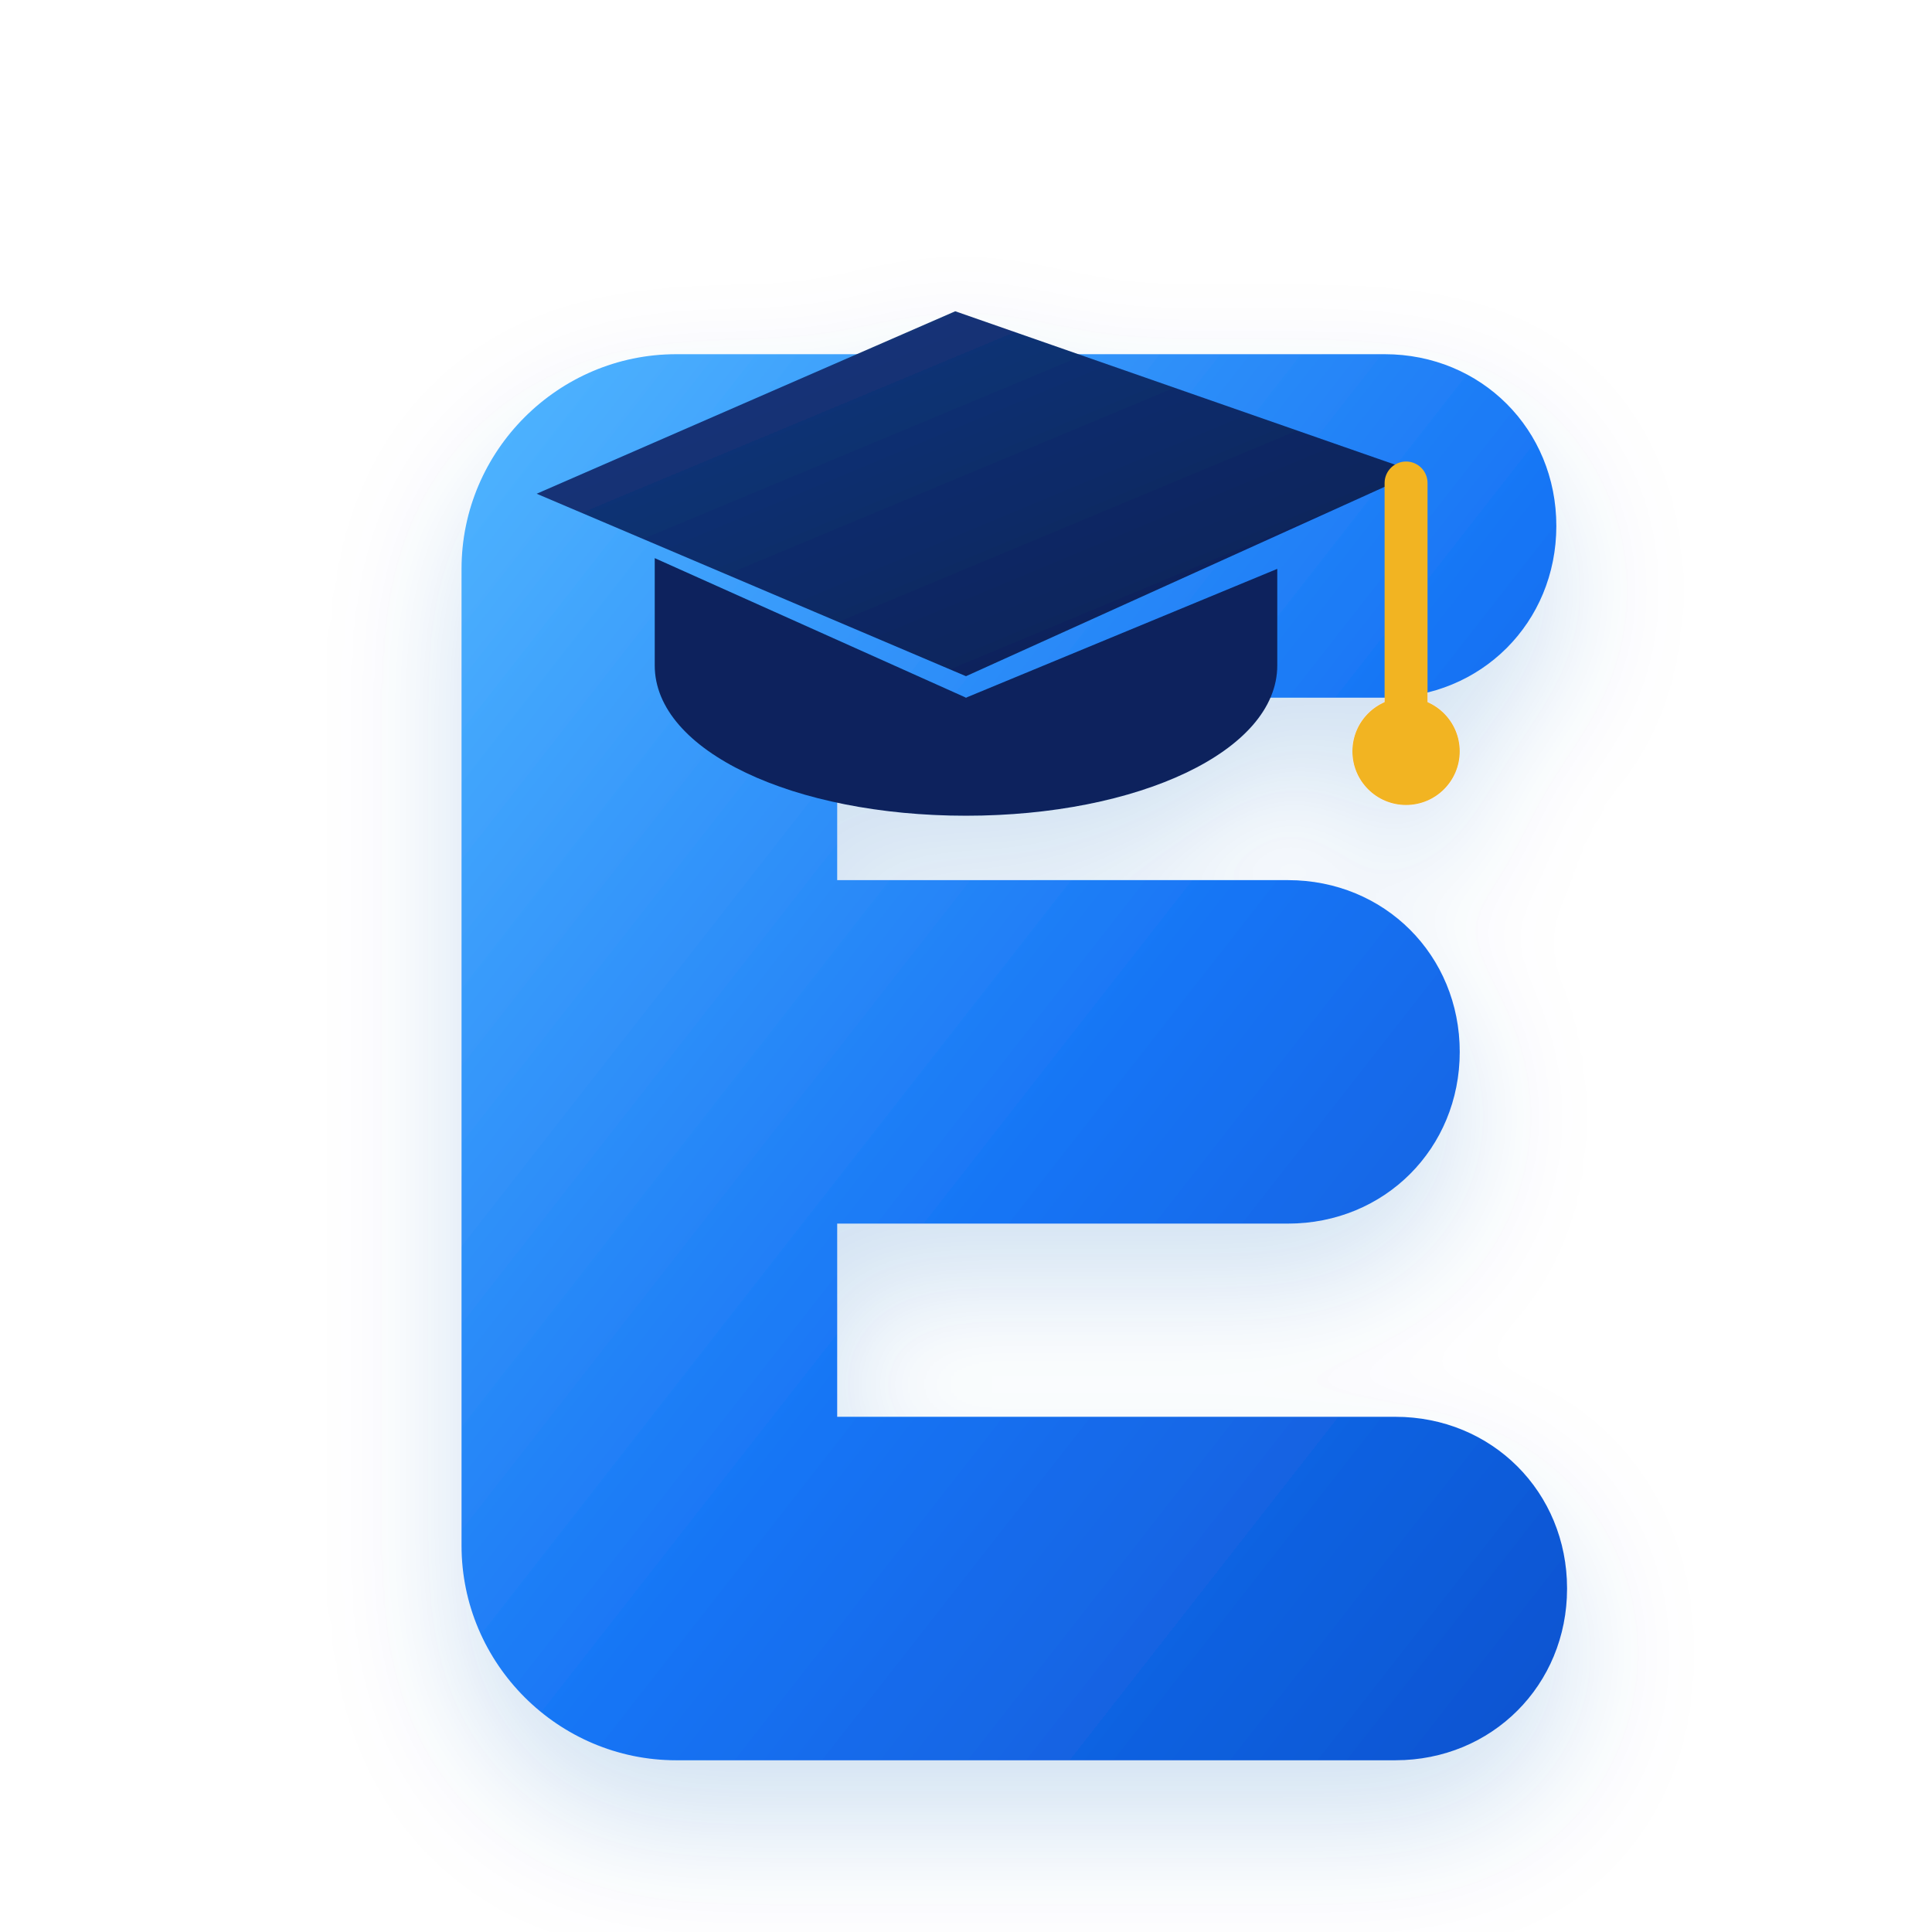
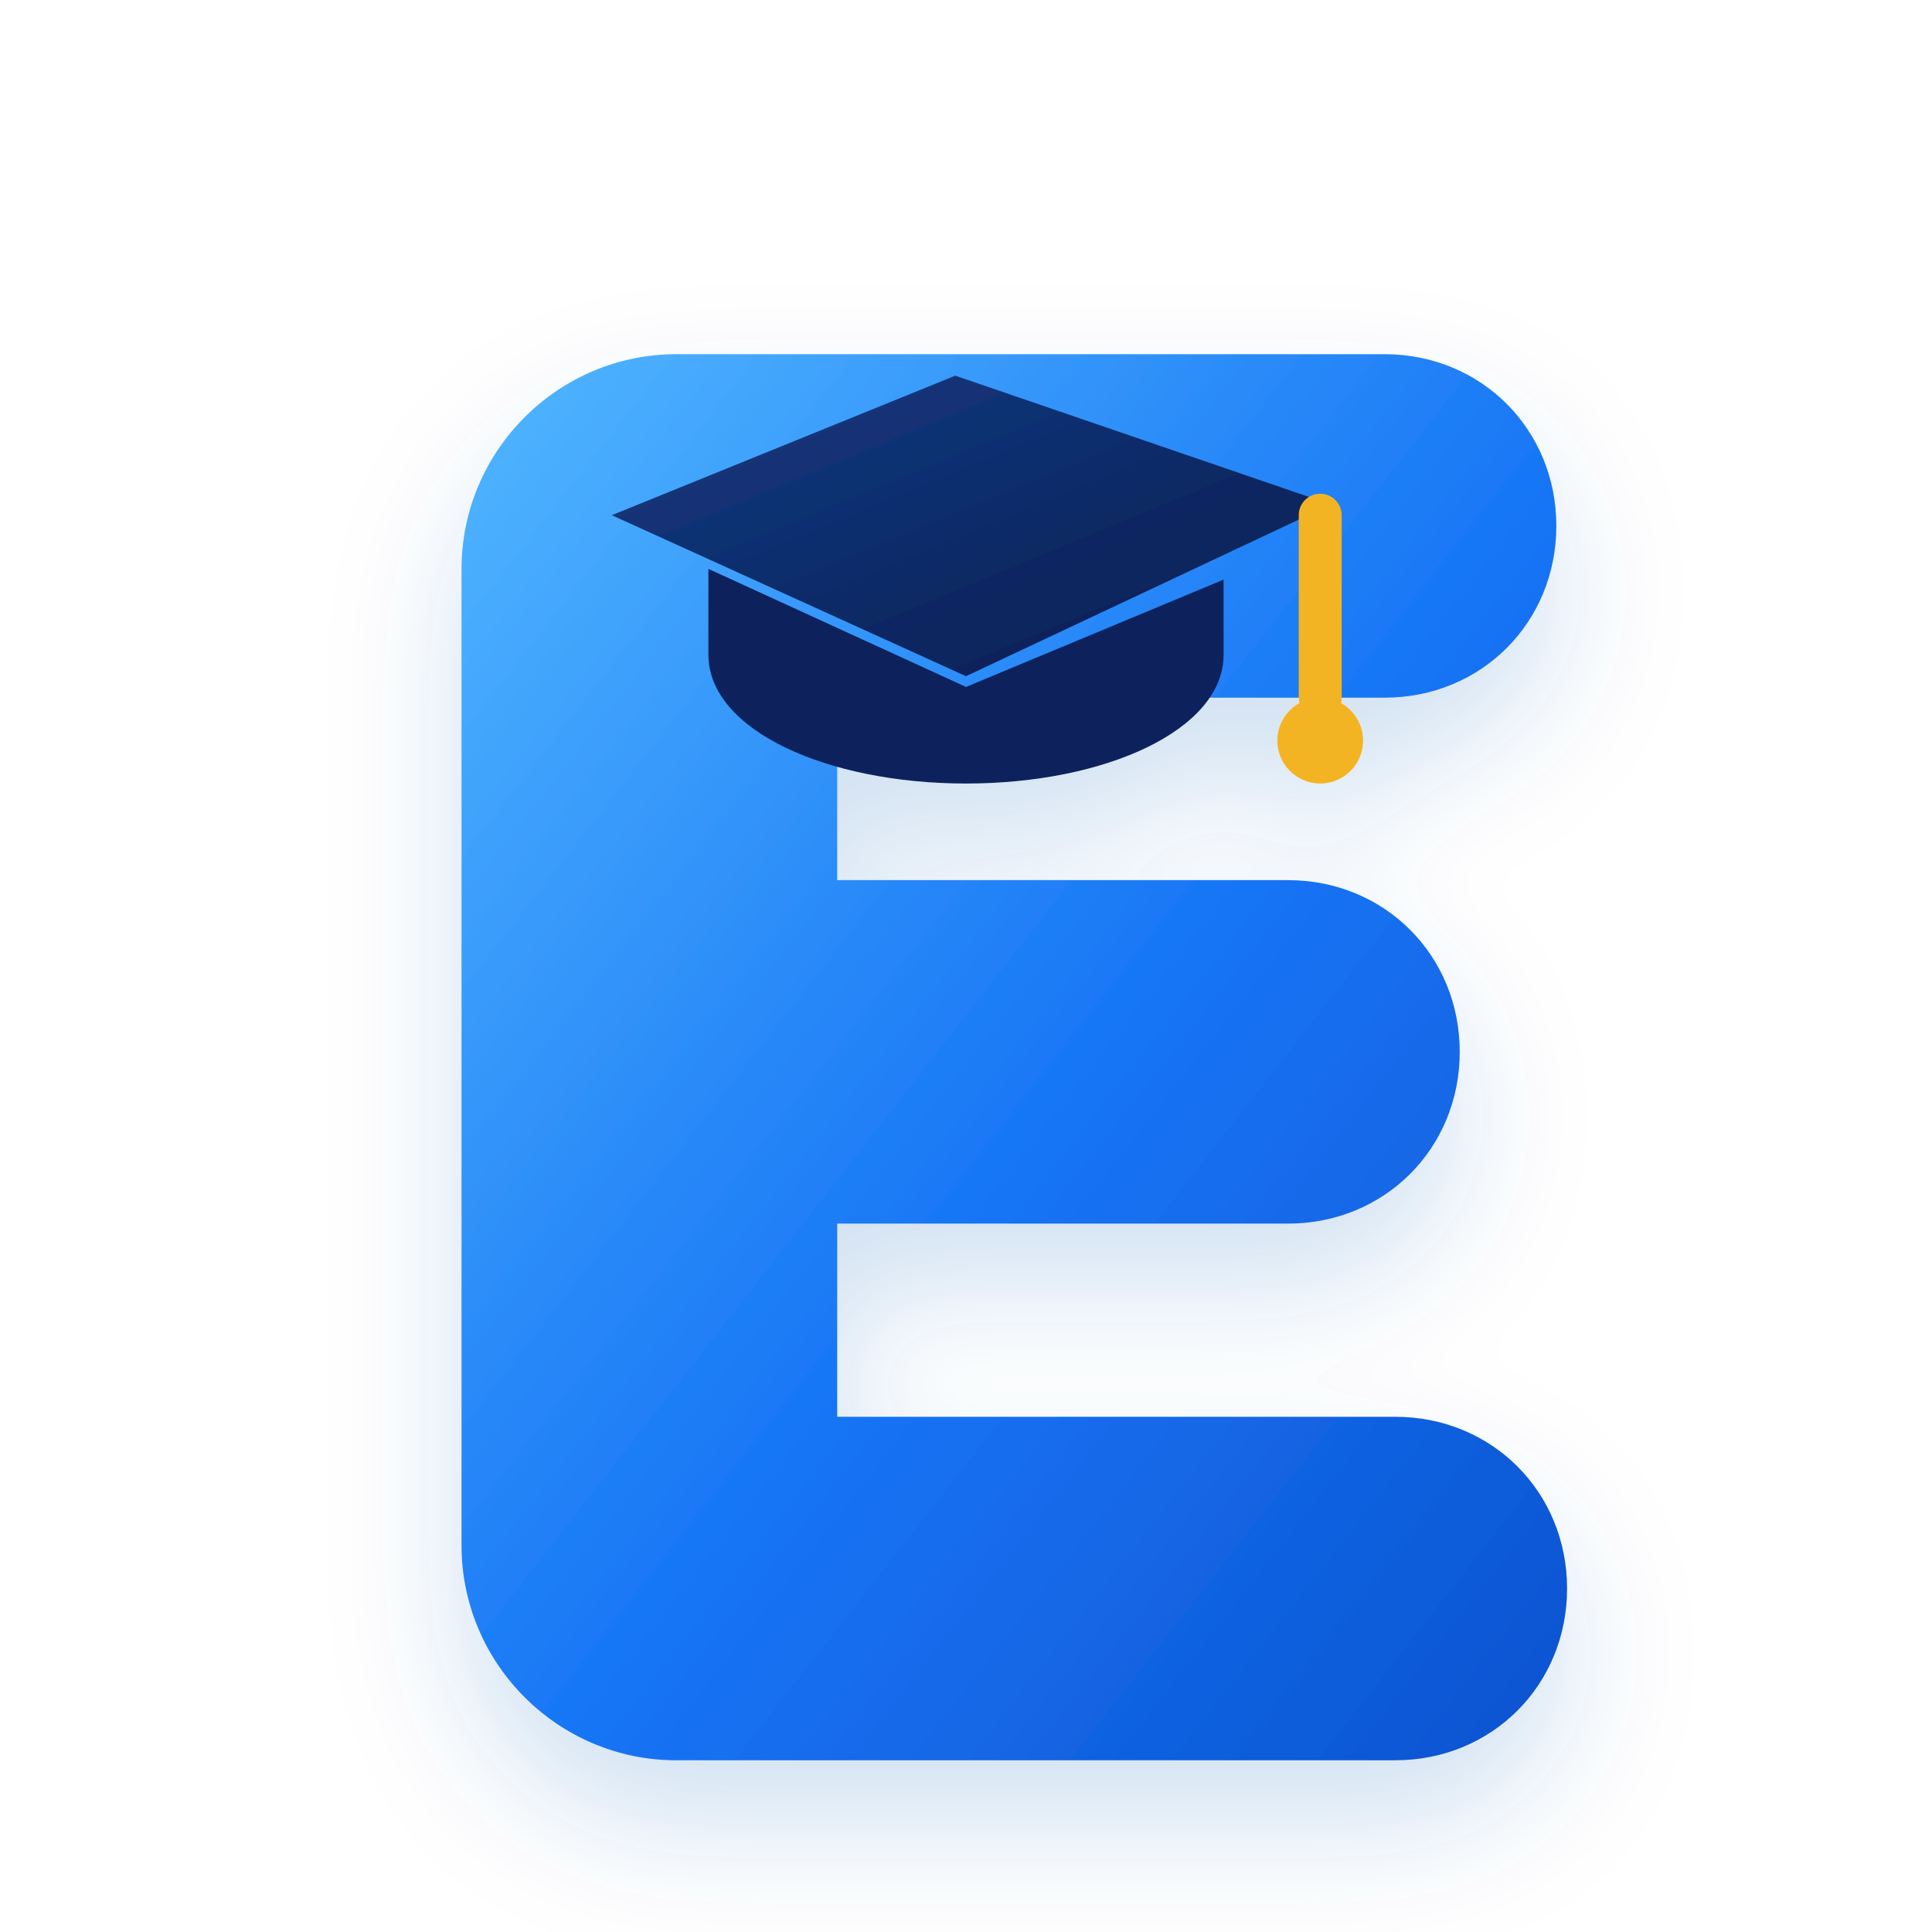
<svg xmlns="http://www.w3.org/2000/svg" viewBox="0 0 180 180" role="img" aria-labelledby="title desc">
  <defs>
    <linearGradient id="body" x1="0" y1="0" x2="1" y2="1">
      <stop stop-color="#52b7ff" />
      <stop offset=".55" stop-color="#1674f5" />
      <stop offset="1" stop-color="#0d52cf" />
    </linearGradient>
    <linearGradient id="cap" x1="0" y1="0" x2="1" y2="1">
      <stop stop-color="#163b84" />
      <stop offset="1" stop-color="#071c4e" />
    </linearGradient>
    <filter id="shadow" x="-30%" y="-30%" width="160%" height="170%">
      <feDropShadow dx="0" dy="6" stdDeviation="6" flood-color="#1559b7" flood-opacity=".18" />
    </filter>
  </defs>
  <g filter="url(#shadow)">
    <path fill="url(#body)" d="M43 53c0-11 9-20 20-20h66c9 0 16 7 16 16s-7 16-16 16H78v17h42c9 0 16 7 16 16s-7 16-16 16H78v18h52c9 0 16 7 16 16s-7 16-16 16H63c-11 0-20-9-20-20V53z" />
-     <path fill="url(#cap)" d="M50 46 89 29l43 15-42 19z" />
-     <path fill="#0a245d" d="M61 52v10c0 8 13 14 29 14s29-6 29-14V53L90 65z" />
-     <path d="M131 45v21" stroke="#f2b423" stroke-width="4" stroke-linecap="round" />
-     <circle cx="131" cy="70" r="5" fill="#f2b423" />
+     <path fill="url(#cap)" d="M57 48 89 35l35 12-34 16z" />
+     <path fill="#0a245d" d="M66 53v8c0 7 11 12 24 12s24-5 24-12v-7L90 64z" />
+     <path d="M123 48v17" stroke="#f2b423" stroke-width="4" stroke-linecap="round" />
+     <circle cx="123" cy="69" r="4" fill="#f2b423" />
  </g>
</svg>
